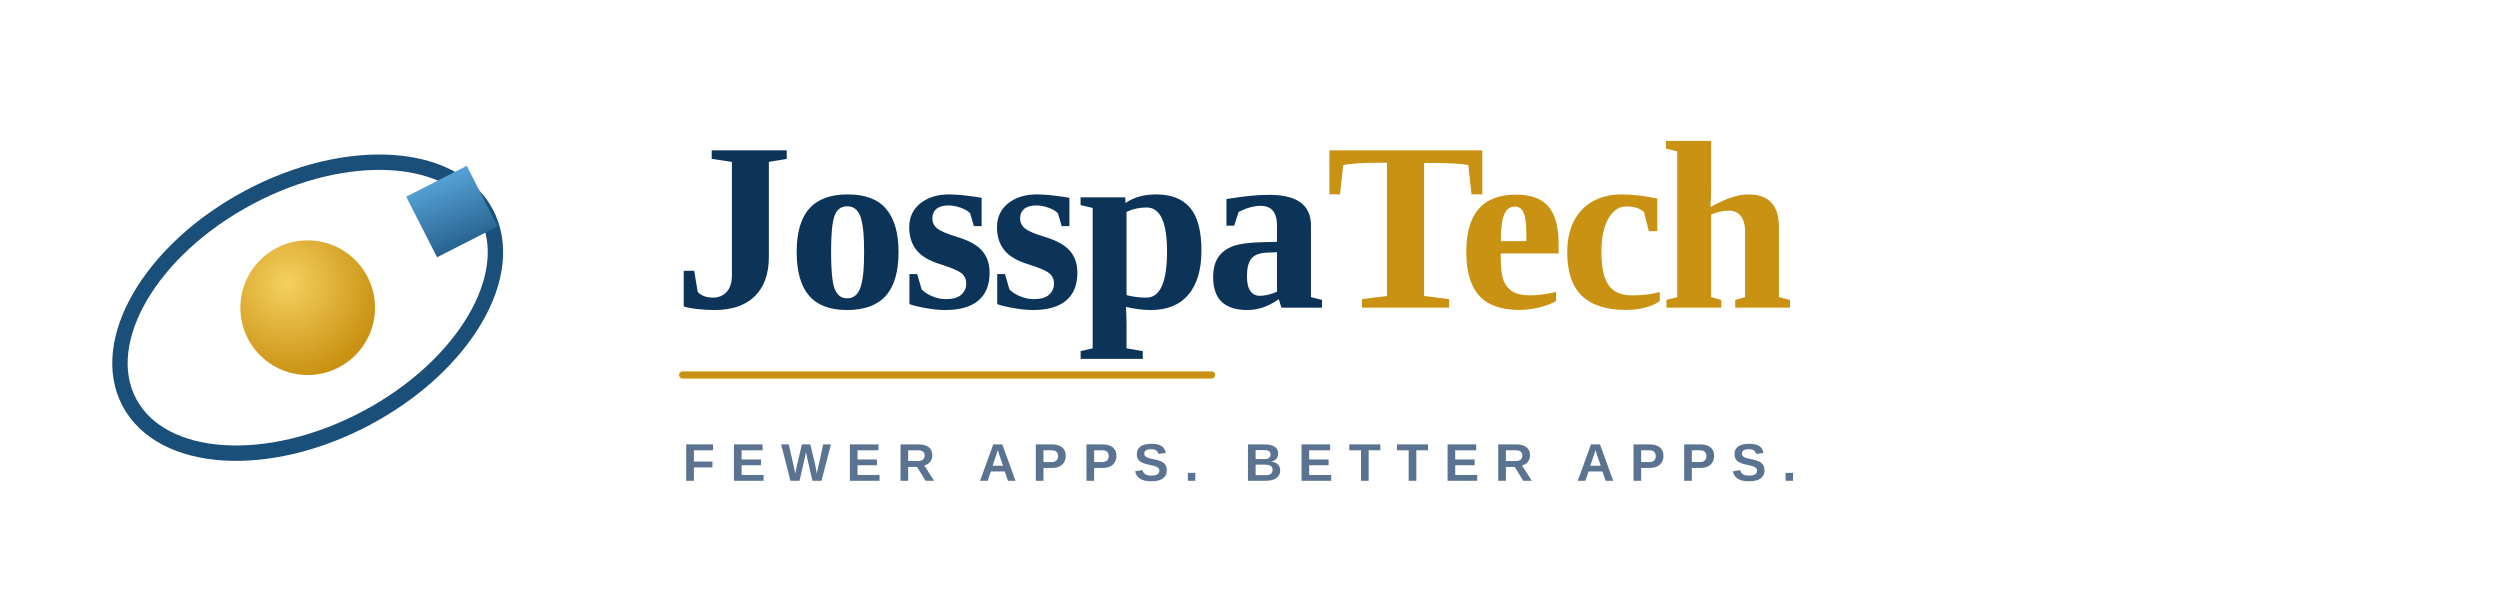
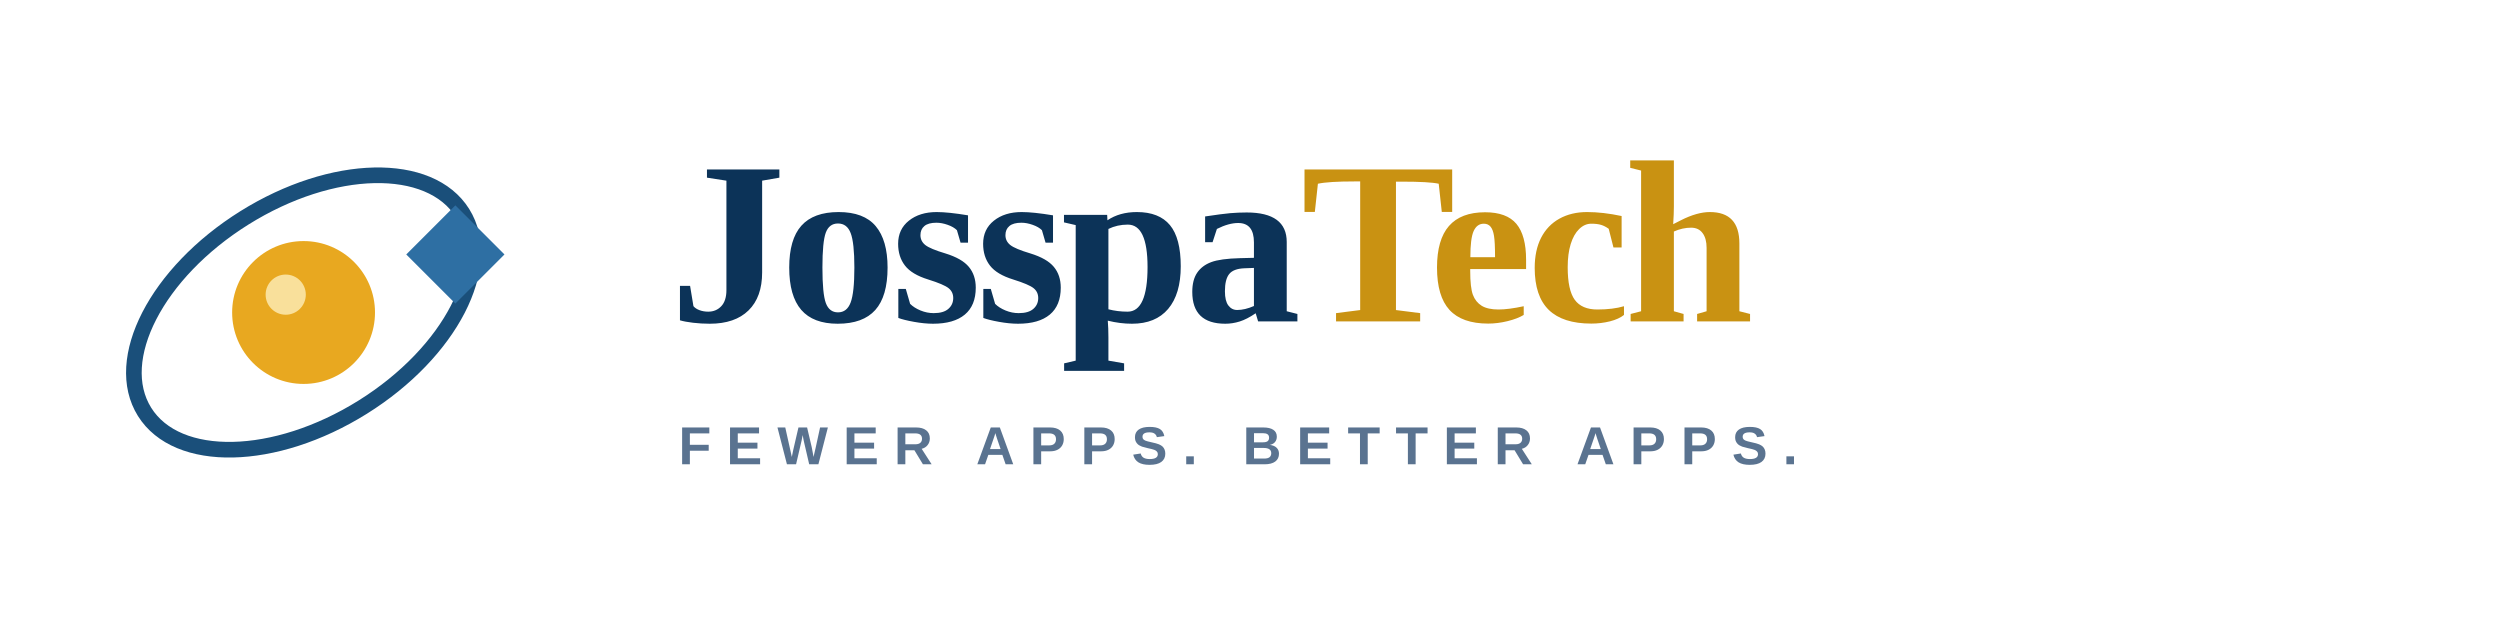
- <svg xmlns="http://www.w3.org/2000/svg" viewBox="0 0 520 128" role="img" aria-label="JosspaTech">
-   <defs>
-     <radialGradient id="llsun" cx="0.35" cy="0.32" r="0.7">
-       <stop offset="0%" stop-color="#F5D060" />
-       <stop offset="100%" stop-color="#C99212" />
-     </radialGradient>
-     <linearGradient id="llbody" x1="0.2" y1="0.1" x2="0.9" y2="0.95">
-       <stop offset="0%" stop-color="#5DADE2" />
-       <stop offset="100%" stop-color="#1A4F7A" />
-     </linearGradient>
-   </defs>
-   <g transform="translate(8 8)">
-     <ellipse cx="56" cy="56" rx="42" ry="26" fill="none" stroke="#1A4F7A" stroke-width="3.2" transform="rotate(-28 56 56)" />
-     <g transform="translate(86 36) rotate(18)">
-       <polygon points="0,-10 10,0 0,10 -10,0" fill="url(#llbody)" />
-     </g>
-     <circle cx="56" cy="56" r="14" fill="url(#llsun)" />
+ <svg xmlns="http://www.w3.org/2000/svg" viewBox="0 0 560 140" role="img" aria-label="JosspaTech">
+   <g transform="translate(12 14)">
+     <ellipse cx="56" cy="56" rx="42" ry="25" fill="none" stroke="#1A4F7A" stroke-width="3.5" transform="rotate(-32 56 56)" />
+     <polygon points="90,32 101,43 90,54 79,43" fill="#2E6FA3" />
+     <circle cx="56" cy="56" r="16" fill="#E8A820" />
+     <circle cx="52" cy="52" r="4.5" fill="#FFF3C4" opacity="0.75" />
  </g>
-   <g transform="translate(140 0)">
-     <text x="0" y="64" font-family="Georgia, 'Times New Roman', Times, serif" font-size="50" font-weight="700" letter-spacing="-1.2" fill="#0C3358">Josspa<tspan fill="#C99212">Tech</tspan>
-     </text>
-     <line x1="2" y1="78" x2="112" y2="78" stroke="#C99212" stroke-width="1.5" stroke-linecap="round" />
-     <text x="2" y="100" font-family="Manrope, 'Segoe UI', Arial, sans-serif" font-size="11" font-weight="700" letter-spacing="3.2" fill="#5A7390">FEWER APPS. BETTER APPS.</text>
-   </g>
+   <text x="150" y="72" font-family="Georgia, 'Times New Roman', serif" font-size="52" font-weight="700" letter-spacing="-1.2" fill="#0C3358">Josspa<tspan fill="#C99212">Tech</tspan>
+   </text>
+   <text x="152" y="104" font-family="Manrope, Arial, sans-serif" font-size="12" font-weight="700" letter-spacing="3.4" fill="#5A7390">FEWER APPS. BETTER APPS.</text>
</svg>
